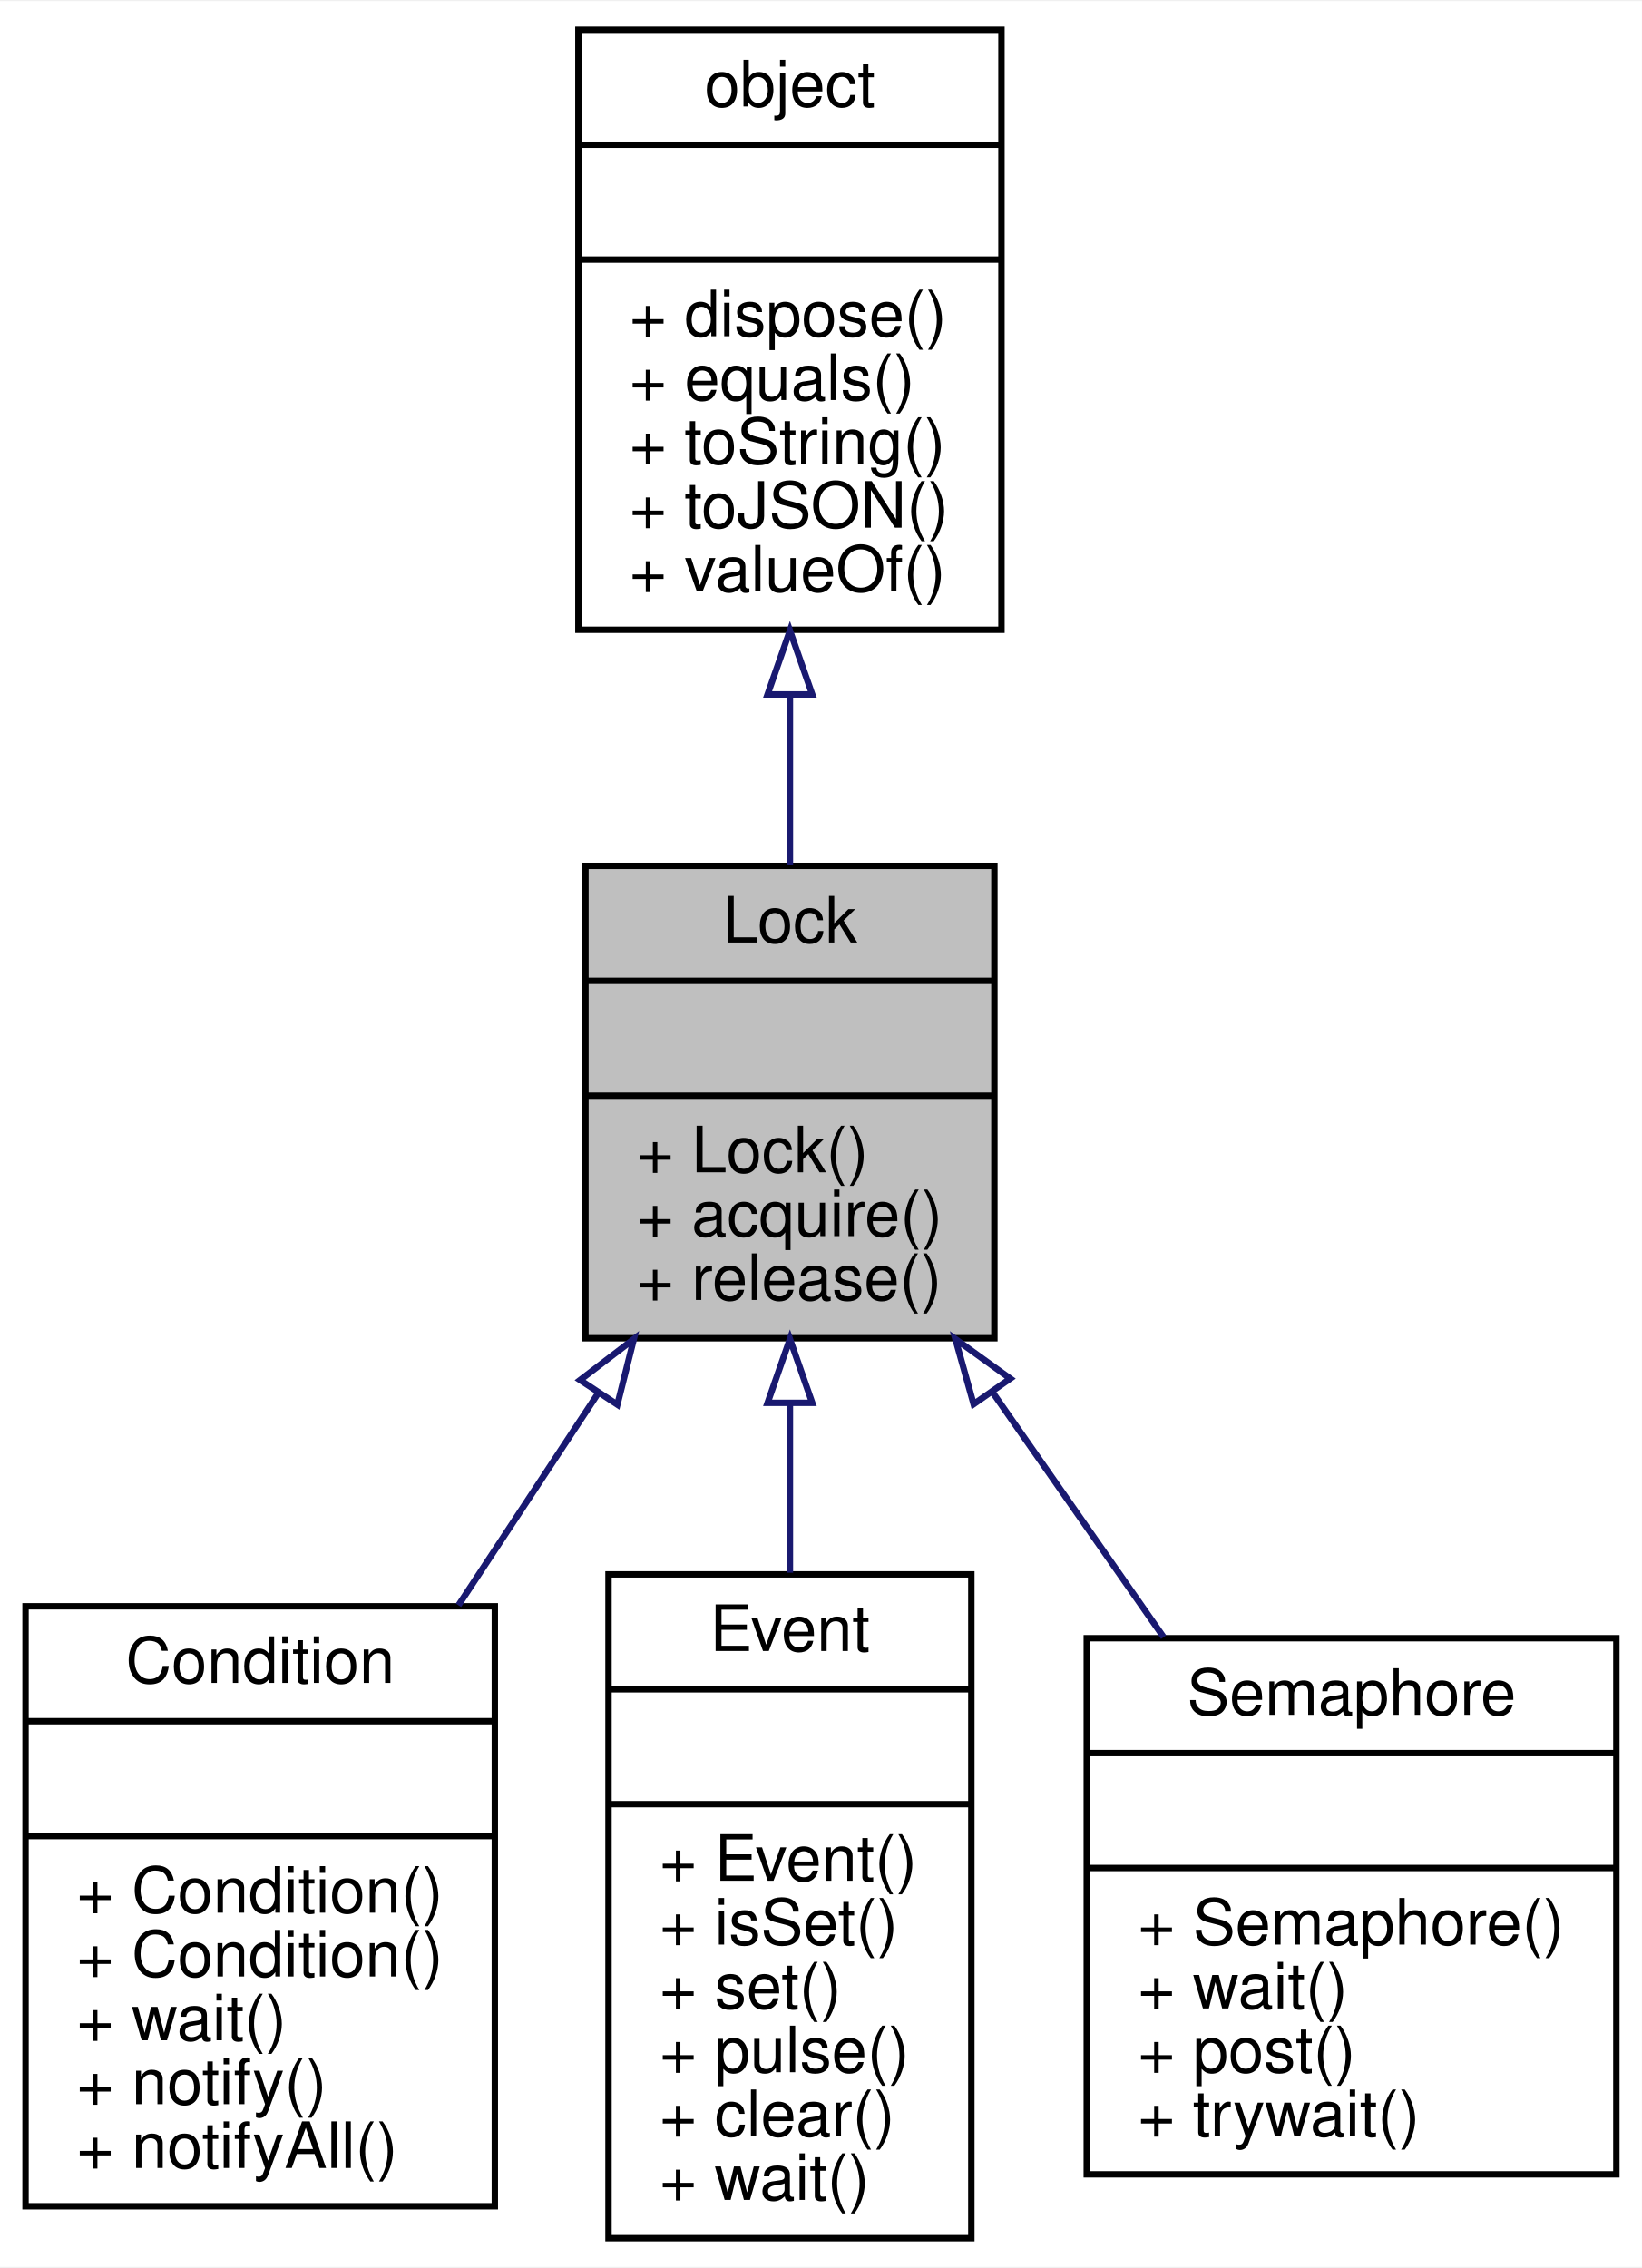
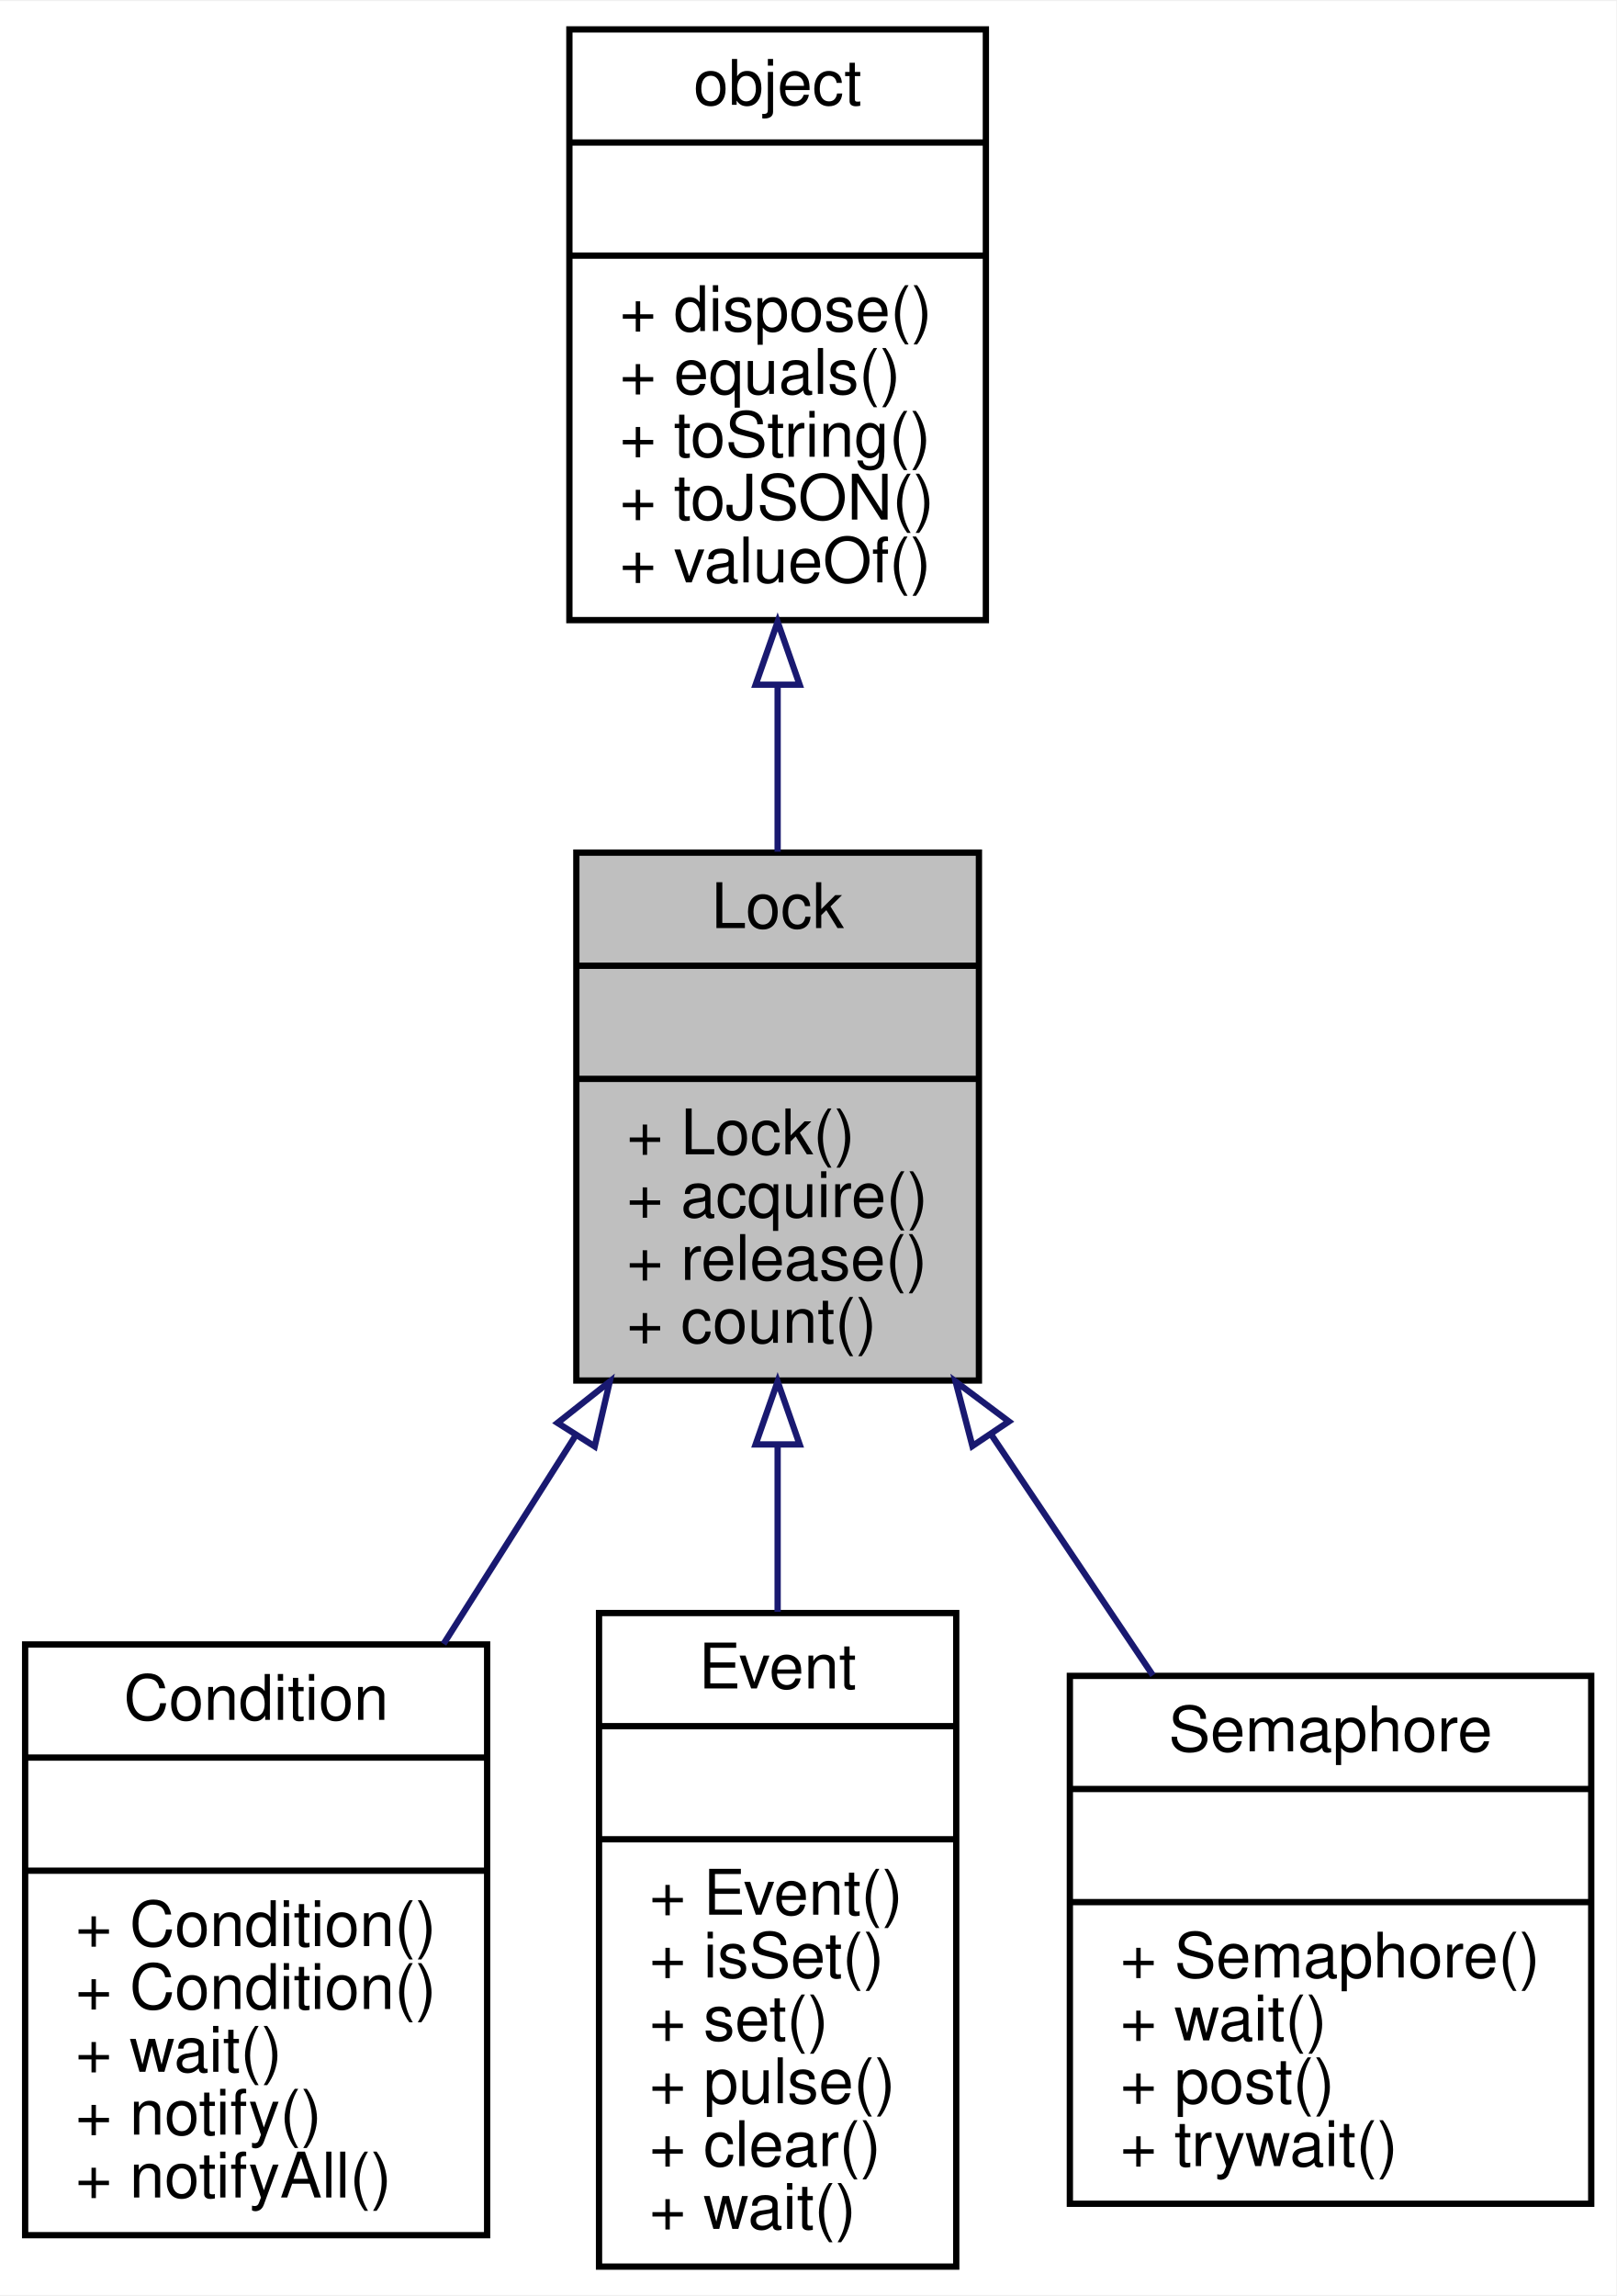
- <svg xmlns="http://www.w3.org/2000/svg" xmlns:xlink="http://www.w3.org/1999/xlink" width="257pt" height="355pt" viewBox="0.00 0.00 257.25 355.00">
-   <g id="graph0" class="graph" transform="scale(1 1) rotate(0) translate(4 351)">
-     <polygon fill="#ffffff" stroke="transparent" points="-4,4 -4,-351 253.253,-351 253.253,4 -4,4" />
+ <svg xmlns="http://www.w3.org/2000/svg" xmlns:xlink="http://www.w3.org/1999/xlink" width="257pt" height="365pt" viewBox="0.00 0.00 257.25 365.00">
+   <g id="graph0" class="graph" transform="scale(1 1) rotate(0) translate(4 361)">
+     <polygon fill="#ffffff" stroke="transparent" points="-4,4 -4,-361 253.253,-361 253.253,4 -4,4" />
    <g id="node1" class="node">
-       <polygon fill="#bfbfbf" stroke="#000000" points="87.727,-141.5 87.727,-215.5 151.803,-215.5 151.803,-141.5 87.727,-141.5" />
-       <text text-anchor="middle" x="119.765" y="-203.5" font-family="Helvetica,sans-Serif" font-size="10.00" fill="#000000">Lock</text>
-       <polyline fill="none" stroke="#000000" points="87.727,-197.5 151.803,-197.5 " />
-       <text text-anchor="middle" x="119.765" y="-185.5" font-family="Helvetica,sans-Serif" font-size="10.00" fill="#000000"> </text>
-       <polyline fill="none" stroke="#000000" points="87.727,-179.5 151.803,-179.5 " />
-       <text text-anchor="start" x="95.727" y="-167.5" font-family="Helvetica,sans-Serif" font-size="10.00" fill="#000000">+ Lock()</text>
-       <text text-anchor="start" x="95.727" y="-157.5" font-family="Helvetica,sans-Serif" font-size="10.00" fill="#000000">+ acquire()</text>
-       <text text-anchor="start" x="95.727" y="-147.5" font-family="Helvetica,sans-Serif" font-size="10.00" fill="#000000">+ release()</text>
+       <polygon fill="#bfbfbf" stroke="#000000" points="87.727,-141.5 87.727,-225.5 151.803,-225.5 151.803,-141.5 87.727,-141.5" />
+       <text text-anchor="middle" x="119.765" y="-213.5" font-family="Helvetica,sans-Serif" font-size="10.00" fill="#000000">Lock</text>
+       <polyline fill="none" stroke="#000000" points="87.727,-207.5 151.803,-207.5 " />
+       <text text-anchor="middle" x="119.765" y="-195.5" font-family="Helvetica,sans-Serif" font-size="10.00" fill="#000000"> </text>
+       <polyline fill="none" stroke="#000000" points="87.727,-189.5 151.803,-189.5 " />
+       <text text-anchor="start" x="95.727" y="-177.5" font-family="Helvetica,sans-Serif" font-size="10.00" fill="#000000">+ Lock()</text>
+       <text text-anchor="start" x="95.727" y="-167.5" font-family="Helvetica,sans-Serif" font-size="10.00" fill="#000000">+ acquire()</text>
+       <text text-anchor="start" x="95.727" y="-157.5" font-family="Helvetica,sans-Serif" font-size="10.00" fill="#000000">+ release()</text>
+       <text text-anchor="start" x="95.727" y="-147.5" font-family="Helvetica,sans-Serif" font-size="10.00" fill="#000000">+ count()</text>
    </g>
    <g id="node3" class="node">
      <g id="a_node3">
        <a xlink:href="../../d5/d45/interfaceCondition.html" target="_top" xlink:title="条件变量对象 ">
          <polygon fill="#ffffff" stroke="#000000" points="0,-5.5 0,-99.5 73.529,-99.5 73.529,-5.5 0,-5.5" />
          <text text-anchor="middle" x="36.765" y="-87.5" font-family="Helvetica,sans-Serif" font-size="10.00" fill="#000000">Condition</text>
          <polyline fill="none" stroke="#000000" points="0,-81.5 73.529,-81.5 " />
          <text text-anchor="middle" x="36.765" y="-69.5" font-family="Helvetica,sans-Serif" font-size="10.00" fill="#000000"> </text>
          <polyline fill="none" stroke="#000000" points="0,-63.5 73.529,-63.5 " />
          <text text-anchor="start" x="8" y="-51.5" font-family="Helvetica,sans-Serif" font-size="10.00" fill="#000000">+ Condition()</text>
          <text text-anchor="start" x="8" y="-41.5" font-family="Helvetica,sans-Serif" font-size="10.00" fill="#000000">+ Condition()</text>
          <text text-anchor="start" x="8" y="-31.5" font-family="Helvetica,sans-Serif" font-size="10.00" fill="#000000">+ wait()</text>
          <text text-anchor="start" x="8" y="-21.5" font-family="Helvetica,sans-Serif" font-size="10.00" fill="#000000">+ notify()</text>
          <text text-anchor="start" x="8" y="-11.5" font-family="Helvetica,sans-Serif" font-size="10.00" fill="#000000">+ notifyAll()</text>
        </a>
      </g>
    </g>
    <g id="edge2" class="edge">
-       <path fill="none" stroke="#191970" d="M89.724,-132.896C82.605,-122.088 74.997,-110.54 67.833,-99.664" />
-       <polygon fill="none" stroke="#191970" points="86.887,-134.952 95.311,-141.377 92.733,-131.101 86.887,-134.952" />
+       <path fill="none" stroke="#191970" d="M87.599,-132.732C80.689,-121.827 73.416,-110.347 66.6,-99.589" />
+       <polygon fill="none" stroke="#191970" points="84.737,-134.756 93.046,-141.33 90.65,-131.009 84.737,-134.756" />
    </g>
    <g id="node4" class="node">
      <g id="a_node4">
        <a xlink:href="../../d7/ddf/interfaceEvent.html" target="_top" xlink:title="事件对象 ">
          <polygon fill="#ffffff" stroke="#000000" points="91.34,-.5 91.34,-104.5 148.19,-104.5 148.19,-.5 91.34,-.5" />
          <text text-anchor="middle" x="119.765" y="-92.5" font-family="Helvetica,sans-Serif" font-size="10.00" fill="#000000">Event</text>
          <polyline fill="none" stroke="#000000" points="91.34,-86.5 148.19,-86.5 " />
          <text text-anchor="middle" x="119.765" y="-74.5" font-family="Helvetica,sans-Serif" font-size="10.00" fill="#000000"> </text>
          <polyline fill="none" stroke="#000000" points="91.34,-68.5 148.19,-68.5 " />
          <text text-anchor="start" x="99.34" y="-56.5" font-family="Helvetica,sans-Serif" font-size="10.00" fill="#000000">+ Event()</text>
          <text text-anchor="start" x="99.34" y="-46.5" font-family="Helvetica,sans-Serif" font-size="10.00" fill="#000000">+ isSet()</text>
          <text text-anchor="start" x="99.34" y="-36.5" font-family="Helvetica,sans-Serif" font-size="10.00" fill="#000000">+ set()</text>
          <text text-anchor="start" x="99.34" y="-26.5" font-family="Helvetica,sans-Serif" font-size="10.00" fill="#000000">+ pulse()</text>
          <text text-anchor="start" x="99.34" y="-16.5" font-family="Helvetica,sans-Serif" font-size="10.00" fill="#000000">+ clear()</text>
          <text text-anchor="start" x="99.34" y="-6.5" font-family="Helvetica,sans-Serif" font-size="10.00" fill="#000000">+ wait()</text>
        </a>
      </g>
    </g>
    <g id="edge3" class="edge">
-       <path fill="none" stroke="#191970" d="M119.765,-131.131C119.765,-122.523 119.765,-113.5 119.765,-104.761" />
-       <polygon fill="none" stroke="#191970" points="116.265,-131.377 119.765,-141.377 123.265,-131.377 116.265,-131.377" />
+       <path fill="none" stroke="#191970" d="M119.765,-131.255C119.765,-122.51 119.765,-113.436 119.765,-104.692" />
+       <polygon fill="none" stroke="#191970" points="116.265,-131.33 119.765,-141.33 123.265,-131.33 116.265,-131.33" />
    </g>
    <g id="node5" class="node">
      <g id="a_node5">
        <a xlink:href="../../dc/d90/interfaceSemaphore.html" target="_top" xlink:title="纤程信号量对象 ">
          <polygon fill="#ffffff" stroke="#000000" points="166.276,-10.5 166.276,-94.5 249.253,-94.5 249.253,-10.5 166.276,-10.5" />
          <text text-anchor="middle" x="207.765" y="-82.5" font-family="Helvetica,sans-Serif" font-size="10.00" fill="#000000">Semaphore</text>
          <polyline fill="none" stroke="#000000" points="166.276,-76.5 249.253,-76.5 " />
          <text text-anchor="middle" x="207.765" y="-64.5" font-family="Helvetica,sans-Serif" font-size="10.00" fill="#000000"> </text>
          <polyline fill="none" stroke="#000000" points="166.276,-58.5 249.253,-58.5 " />
          <text text-anchor="start" x="174.276" y="-46.5" font-family="Helvetica,sans-Serif" font-size="10.00" fill="#000000">+ Semaphore()</text>
          <text text-anchor="start" x="174.276" y="-36.5" font-family="Helvetica,sans-Serif" font-size="10.00" fill="#000000">+ wait()</text>
          <text text-anchor="start" x="174.276" y="-26.5" font-family="Helvetica,sans-Serif" font-size="10.00" fill="#000000">+ post()</text>
          <text text-anchor="start" x="174.276" y="-16.5" font-family="Helvetica,sans-Serif" font-size="10.00" fill="#000000">+ trywait()</text>
        </a>
      </g>
    </g>
    <g id="edge4" class="edge">
-       <path fill="none" stroke="#191970" d="M151.6,-132.917C160.322,-120.43 169.735,-106.951 178.317,-94.664" />
-       <polygon fill="none" stroke="#191970" points="148.548,-131.175 145.692,-141.377 154.287,-135.183 148.548,-131.175" />
+       <path fill="none" stroke="#191970" d="M153.861,-132.743C162.336,-120.126 171.328,-106.74 179.49,-94.591" />
+       <polygon fill="none" stroke="#191970" points="150.764,-131.077 148.093,-141.33 156.574,-134.98 150.764,-131.077" />
    </g>
    <g id="node2" class="node">
      <g id="a_node2">
        <a xlink:href="../../db/d38/interfaceobject.html" target="_top" xlink:title="基础对象，所有对象均继承于此 ">
-           <polygon fill="#ffffff" stroke="#000000" points="86.621,-252.5 86.621,-346.5 152.909,-346.5 152.909,-252.5 86.621,-252.5" />
-           <text text-anchor="middle" x="119.765" y="-334.5" font-family="Helvetica,sans-Serif" font-size="10.00" fill="#000000">object</text>
-           <polyline fill="none" stroke="#000000" points="86.621,-328.5 152.909,-328.5 " />
-           <text text-anchor="middle" x="119.765" y="-316.5" font-family="Helvetica,sans-Serif" font-size="10.00" fill="#000000"> </text>
-           <polyline fill="none" stroke="#000000" points="86.621,-310.5 152.909,-310.5 " />
-           <text text-anchor="start" x="94.621" y="-298.5" font-family="Helvetica,sans-Serif" font-size="10.00" fill="#000000">+ dispose()</text>
-           <text text-anchor="start" x="94.621" y="-288.5" font-family="Helvetica,sans-Serif" font-size="10.00" fill="#000000">+ equals()</text>
-           <text text-anchor="start" x="94.621" y="-278.5" font-family="Helvetica,sans-Serif" font-size="10.00" fill="#000000">+ toString()</text>
-           <text text-anchor="start" x="94.621" y="-268.5" font-family="Helvetica,sans-Serif" font-size="10.00" fill="#000000">+ toJSON()</text>
-           <text text-anchor="start" x="94.621" y="-258.5" font-family="Helvetica,sans-Serif" font-size="10.00" fill="#000000">+ valueOf()</text>
+           <polygon fill="#ffffff" stroke="#000000" points="86.621,-262.5 86.621,-356.5 152.909,-356.5 152.909,-262.5 86.621,-262.5" />
+           <text text-anchor="middle" x="119.765" y="-344.5" font-family="Helvetica,sans-Serif" font-size="10.00" fill="#000000">object</text>
+           <polyline fill="none" stroke="#000000" points="86.621,-338.5 152.909,-338.5 " />
+           <text text-anchor="middle" x="119.765" y="-326.5" font-family="Helvetica,sans-Serif" font-size="10.00" fill="#000000"> </text>
+           <polyline fill="none" stroke="#000000" points="86.621,-320.5 152.909,-320.5 " />
+           <text text-anchor="start" x="94.621" y="-308.5" font-family="Helvetica,sans-Serif" font-size="10.00" fill="#000000">+ dispose()</text>
+           <text text-anchor="start" x="94.621" y="-298.5" font-family="Helvetica,sans-Serif" font-size="10.00" fill="#000000">+ equals()</text>
+           <text text-anchor="start" x="94.621" y="-288.5" font-family="Helvetica,sans-Serif" font-size="10.00" fill="#000000">+ toString()</text>
+           <text text-anchor="start" x="94.621" y="-278.5" font-family="Helvetica,sans-Serif" font-size="10.00" fill="#000000">+ toJSON()</text>
+           <text text-anchor="start" x="94.621" y="-268.5" font-family="Helvetica,sans-Serif" font-size="10.00" fill="#000000">+ valueOf()</text>
        </a>
      </g>
    </g>
    <g id="edge1" class="edge">
-       <path fill="none" stroke="#191970" d="M119.765,-242.228C119.765,-233.168 119.765,-224.012 119.765,-215.575" />
-       <polygon fill="none" stroke="#191970" points="116.265,-242.372 119.765,-252.372 123.265,-242.372 116.265,-242.372" />
+       <path fill="none" stroke="#191970" d="M119.765,-251.939C119.765,-243.085 119.765,-234.087 119.765,-225.65" />
+       <polygon fill="none" stroke="#191970" points="116.265,-252.224 119.765,-262.224 123.265,-252.224 116.265,-252.224" />
    </g>
  </g>
</svg>
